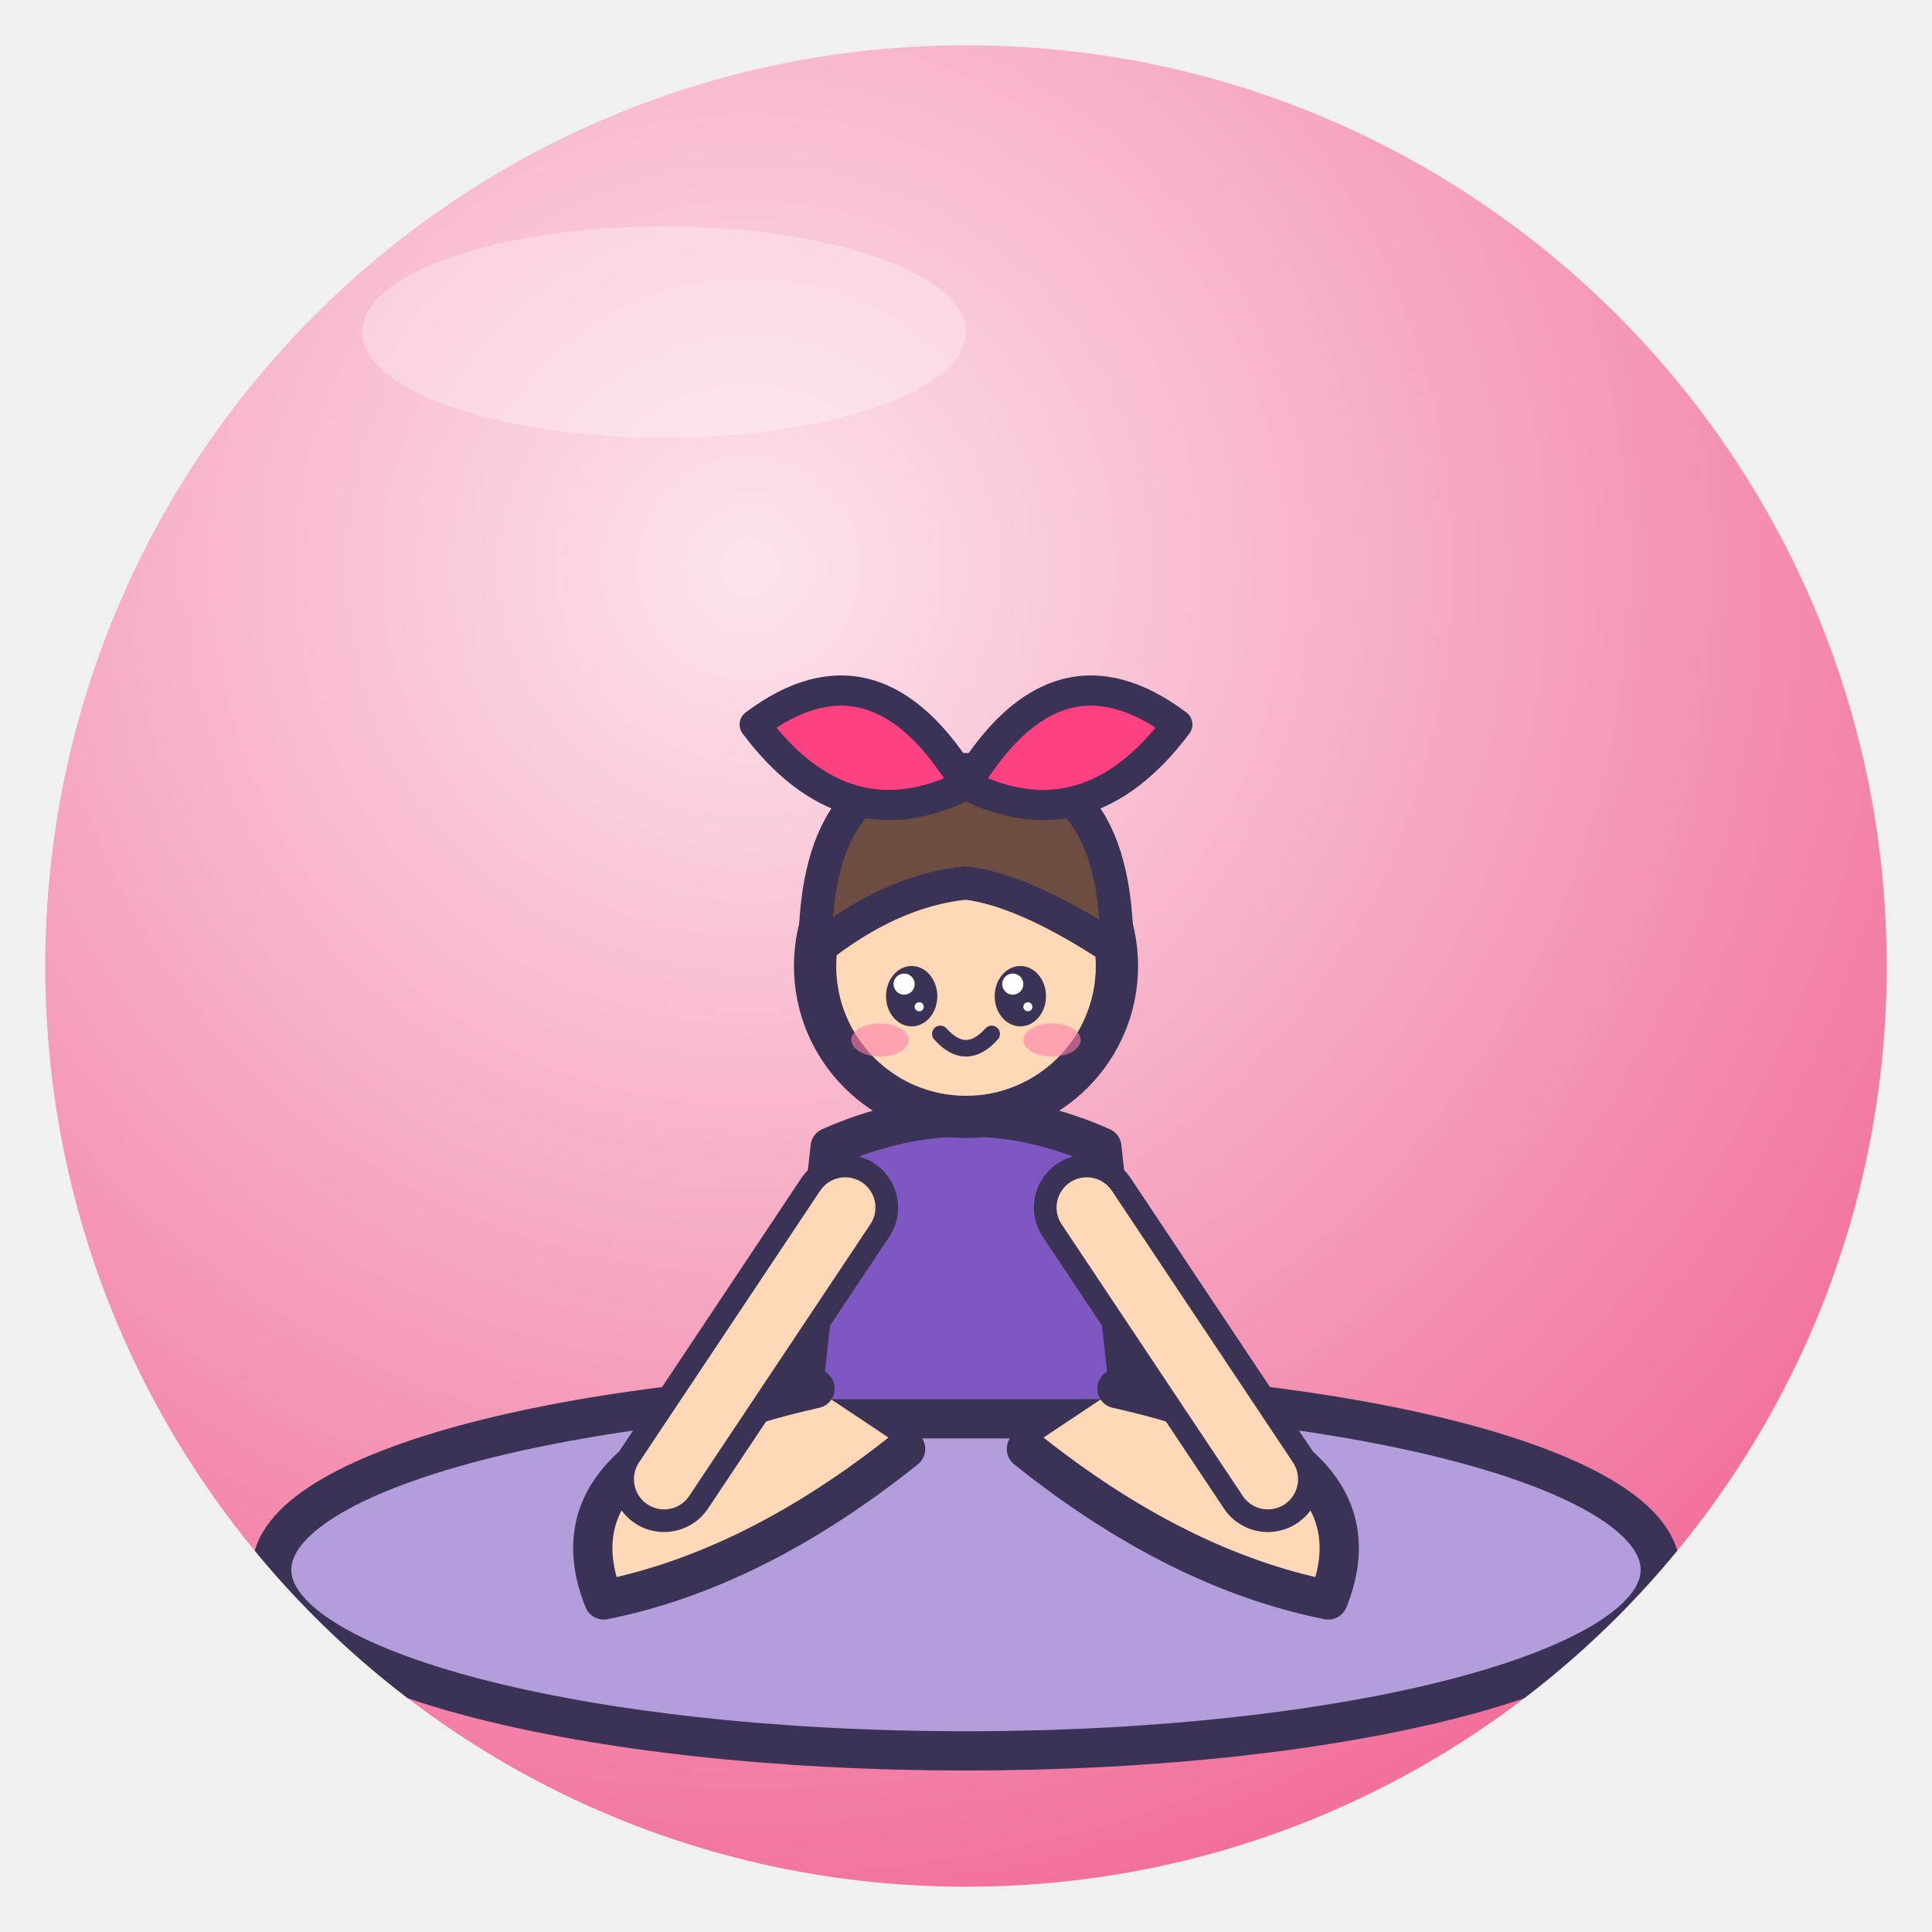
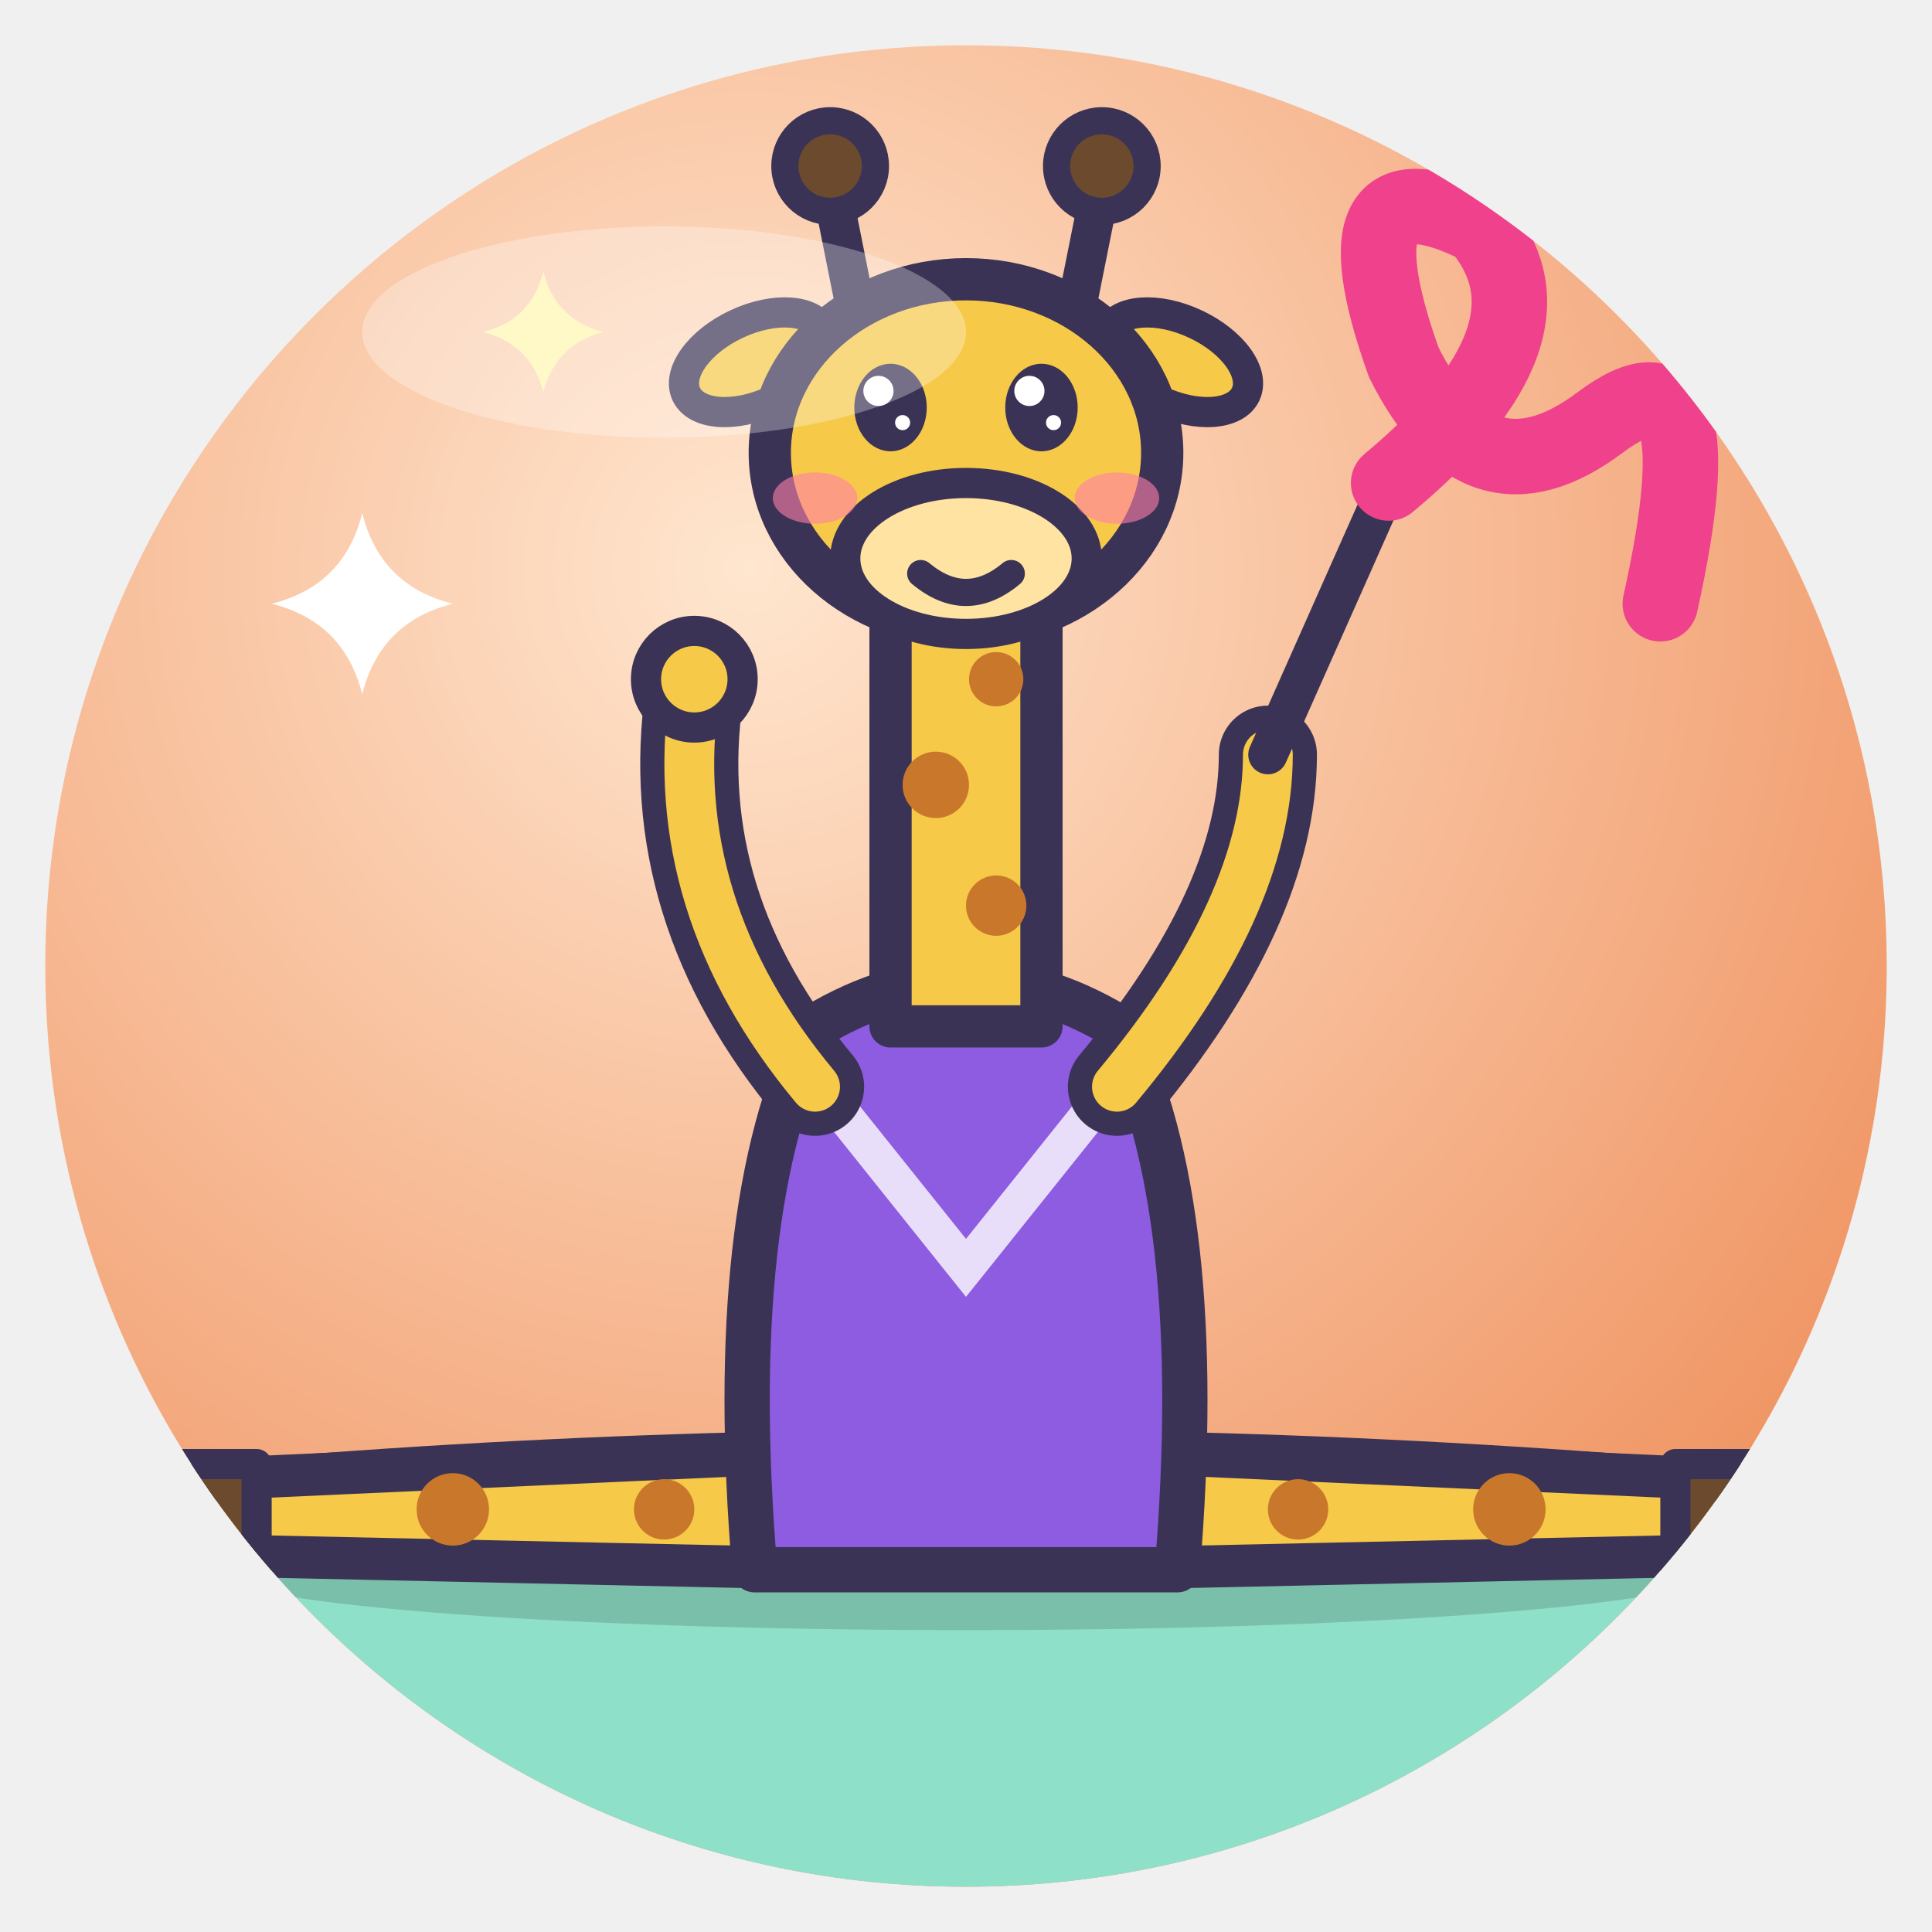
<svg xmlns="http://www.w3.org/2000/svg" viewBox="0 0 128 128" width="128" height="128">
  <defs>
    <radialGradient id="g" cx="38%" cy="28%" r="85%">
-       <stop offset="0" stop-color="#FCE4EC" />
-       <stop offset="1" stop-color="#F06292" />
+       <stop offset="0" stop-color="#FFE6CF" />
+       <stop offset="1" stop-color="#EE8A55" />
    </radialGradient>
    <clipPath id="c">
      <circle cx="64" cy="64" r="61" />
    </clipPath>
  </defs>
  <circle cx="64" cy="64" r="61" fill="url(#g)" />
  <g clip-path="url(#c)">
-     <ellipse cx="64" cy="104" rx="46" ry="12" fill="#B39DDB" stroke="#3B3355" stroke-linejoin="round" stroke-linecap="round" stroke-width="2.6" />
-     <g transform="translate(64 76) rotate(0) scale(1.0)">
-       <g transform="translate(0 0) rotate(0) scale(1.0)">
-         <path d="M-9.0 0 Q0 -4 9.0 0 L11.0 18 H-11.0Z" fill="#7E57C2" stroke="#3B3355" stroke-linejoin="round" stroke-linecap="round" stroke-width="2.6" />
-       </g>
-       <g transform="translate(0 -12) rotate(0) scale(1.0)">
-         <circle cx="0" cy="0" r="10" fill="#FFD8B8" stroke="#3B3355" stroke-linejoin="round" stroke-linecap="round" stroke-width="2.8" />
-         <path d="M-10 -1 Q-10 -14 0 -13 Q10 -14 10 -1 Q4.0 -5.0 0 -5.5 Q-5.0 -5.0 -10 -1Z" fill="#6D4C41" stroke="#3B3355" stroke-linejoin="round" stroke-linecap="round" stroke-width="2.2" />
-         <g transform="translate(0 -12) rotate(0) scale(1.0)">
-           <path d="M-14 -4 Q-6 -10 0 0 Q6 -10 14 -4 Q8 4 0 0 Q-8 4 -14 -4Z" fill="#FF4081" stroke="#3B3355" stroke-linejoin="round" stroke-linecap="round" stroke-width="2" />
-         </g>
-         <ellipse cx="-3.6" cy="2" rx="1.7" ry="2.0" fill="#3B3355" />
-         <circle cx="-4.1" cy="1.2" r="0.7" fill="#fff" />
-         <circle cx="-3.1" cy="2.7" r="0.3" fill="#fff" />
-         <ellipse cx="3.6" cy="2" rx="1.7" ry="2.0" fill="#3B3355" />
-         <circle cx="3.1" cy="1.2" r="0.7" fill="#fff" />
-         <circle cx="4.1" cy="2.7" r="0.3" fill="#fff" />
-         <ellipse cx="-5.7" cy="4.9" rx="1.9" ry="1.1" fill="#FF7FA8" opacity=".6" />
-         <ellipse cx="5.7" cy="4.9" rx="1.9" ry="1.1" fill="#FF7FA8" opacity=".6" />
-         <path d="M-1.7 4.5 Q0 6.4 1.7 4.5" fill="none" stroke="#3B3355" stroke-linejoin="round" stroke-linecap="round" stroke-width="1.1" />
-       </g>
-     </g>
-     <path d="M54 92 Q36 96 40 106 Q50 104 60 96 M74 92 Q92 96 88 106 Q78 104 68 96" fill="#FFD8B8" stroke="#3B3355" stroke-linejoin="round" stroke-linecap="round" stroke-width="2.6" />
-     <path d="M56 80 L44 98" fill="none" stroke="#3B3355" stroke-width="7" stroke-linecap="round" stroke-linejoin="round" />
-     <path d="M56 80 L44 98" fill="none" stroke="#FFD8B8" stroke-width="4" stroke-linecap="round" stroke-linejoin="round" />
-     <path d="M72 80 L84 98" fill="none" stroke="#3B3355" stroke-width="7" stroke-linecap="round" stroke-linejoin="round" />
-     <path d="M72 80 L84 98" fill="none" stroke="#FFD8B8" stroke-width="4" stroke-linecap="round" stroke-linejoin="round" />
+     <path d="M-4 100 Q64 92 132 100 V132 H-4Z" fill="#8FE0C8" stroke="#3B3355" stroke-linejoin="round" stroke-linecap="round" stroke-width="2.6" />
+     <ellipse cx="64" cy="104" rx="50" ry="4" fill="#000" opacity=".15" />
+     <path d="M58 96 L14 98 Q10 99 12 103 L58 104Z" fill="#F7C948" stroke="#3B3355" stroke-linejoin="round" stroke-linecap="round" stroke-width="2.8" />
+     <path d="M70 96 L114 98 Q118 99 116 103 L70 104Z" fill="#F7C948" stroke="#3B3355" stroke-linejoin="round" stroke-linecap="round" stroke-width="2.8" />
+     <path d="M10 97 h7 v7 h-8Z" fill="#6B4A2E" stroke="#3B3355" stroke-linejoin="round" stroke-linecap="round" stroke-width="2" />
+     <path d="M118 97 h-7 v7 h8Z" fill="#6B4A2E" stroke="#3B3355" stroke-linejoin="round" stroke-linecap="round" stroke-width="2" />
+     <circle cx="30" cy="100" r="2.4" fill="#C9782B" />
+     <circle cx="44" cy="100" r="2" fill="#C9782B" />
+     <circle cx="86" cy="100" r="2" fill="#C9782B" />
+     <circle cx="100" cy="100" r="2.4" fill="#C9782B" />
+     <path d="M50 104 Q48 80 54 68 Q64 62 74 68 Q80 80 78 104Z" fill="#8E5CE0" stroke="#3B3355" stroke-linejoin="round" stroke-linecap="round" stroke-width="3" />
+     <path d="M56 74 L64 84 L72 74" fill="none" stroke="#fff" stroke-width="2.4" stroke-linecap="round" opacity=".8" />
+     <path d="M54 72 Q44 60 46 46" fill="none" stroke="#3B3355" stroke-linejoin="round" stroke-linecap="round" stroke-width="6.5" />
+     <path d="M54 72 Q44 60 46 46" fill="none" stroke="#F7C948" stroke-width="3.3" stroke-linecap="round" />
+     <path d="M74 72 Q84 60 84 50" fill="none" stroke="#3B3355" stroke-linejoin="round" stroke-linecap="round" stroke-width="6.5" />
+     <path d="M74 72 Q84 60 84 50" fill="none" stroke="#F7C948" stroke-width="3.3" stroke-linecap="round" />
+     <path d="M59 68 L59 40 Q64 36 69 40 L69 68Z" fill="#F7C948" stroke="#3B3355" stroke-linejoin="round" stroke-linecap="round" stroke-width="2.8" />
+     <circle cx="62" cy="52" r="2.2" fill="#C9782B" />
+     <circle cx="66" cy="60" r="2" fill="#C9782B" />
+     <circle cx="66" cy="45" r="1.8" fill="#C9782B" />
+     <path d="M57 22 L55 12 M71 22 L73 12" fill="none" stroke="#3B3355" stroke-linejoin="round" stroke-linecap="round" stroke-width="2.6" />
+     <circle cx="55" cy="11" r="3" fill="#6B4A2E" stroke="#3B3355" stroke-linejoin="round" stroke-linecap="round" stroke-width="1.8" />
+     <circle cx="73" cy="11" r="3" fill="#6B4A2E" stroke="#3B3355" stroke-linejoin="round" stroke-linecap="round" stroke-width="1.8" />
+     <ellipse cx="50" cy="24" rx="5" ry="2.8" fill="#F7C948" stroke="#3B3355" stroke-linejoin="round" stroke-linecap="round" stroke-width="2" transform="rotate(-25 50 24)" />
+     <ellipse cx="78" cy="24" rx="5" ry="2.8" fill="#F7C948" stroke="#3B3355" stroke-linejoin="round" stroke-linecap="round" stroke-width="2" transform="rotate(25 78 24)" />
+     <ellipse cx="64" cy="30" rx="13" ry="11.5" fill="#F7C948" stroke="#3B3355" stroke-linejoin="round" stroke-linecap="round" stroke-width="2.8" />
+     <ellipse cx="64" cy="37" rx="8" ry="5" fill="#FFE3A3" stroke="#3B3355" stroke-linejoin="round" stroke-linecap="round" stroke-width="2" />
+     <ellipse cx="59" cy="27" rx="2.4" ry="2.9" fill="#3B3355" />
+     <circle cx="58.2" cy="25.9" r="1.0" fill="#fff" />
+     <circle cx="59.8" cy="28.0" r="0.5" fill="#fff" />
+     <ellipse cx="69" cy="27" rx="2.4" ry="2.9" fill="#3B3355" />
+     <circle cx="68.2" cy="25.9" r="1.0" fill="#fff" />
+     <circle cx="69.8" cy="28.0" r="0.5" fill="#fff" />
+     <ellipse cx="54" cy="33" rx="2.8" ry="1.7" fill="#FF7FA8" opacity=".6" />
+     <ellipse cx="74" cy="33" rx="2.8" ry="1.7" fill="#FF7FA8" opacity=".6" />
+     <path d="M61 38 Q64 40.5 67 38" fill="none" stroke="#3B3355" stroke-linejoin="round" stroke-linecap="round" stroke-width="1.8" />
+     <path d="M84 50 L92 32" fill="none" stroke="#3B3355" stroke-linejoin="round" stroke-linecap="round" stroke-width="2.6" />
+     <path d="M92 32 Q104 22 98 15 Q88 10 93 24 Q98 34 106 28 Q114 22 110 40" fill="none" stroke="#F0418C" stroke-width="5" stroke-linecap="round" />
+     <circle cx="46" cy="45" r="3.2" fill="#F7C948" stroke="#3B3355" stroke-linejoin="round" stroke-linecap="round" stroke-width="2" />
+     <path d="M24 34 Q25.2 38.8 30 40 Q25.2 41.2 24 46 Q22.8 41.2 18 40 Q22.8 38.8 24 34Z" fill="#fff" />
+     <path d="M36 18 Q36.8 21.2 40 22 Q36.8 22.8 36 26 Q35.2 22.8 32 22 Q35.2 21.2 36 18Z" fill="#FFF6B0" />
  </g>
  <ellipse cx="44" cy="22" rx="20" ry="7" fill="#fff" opacity=".3" />
</svg>
